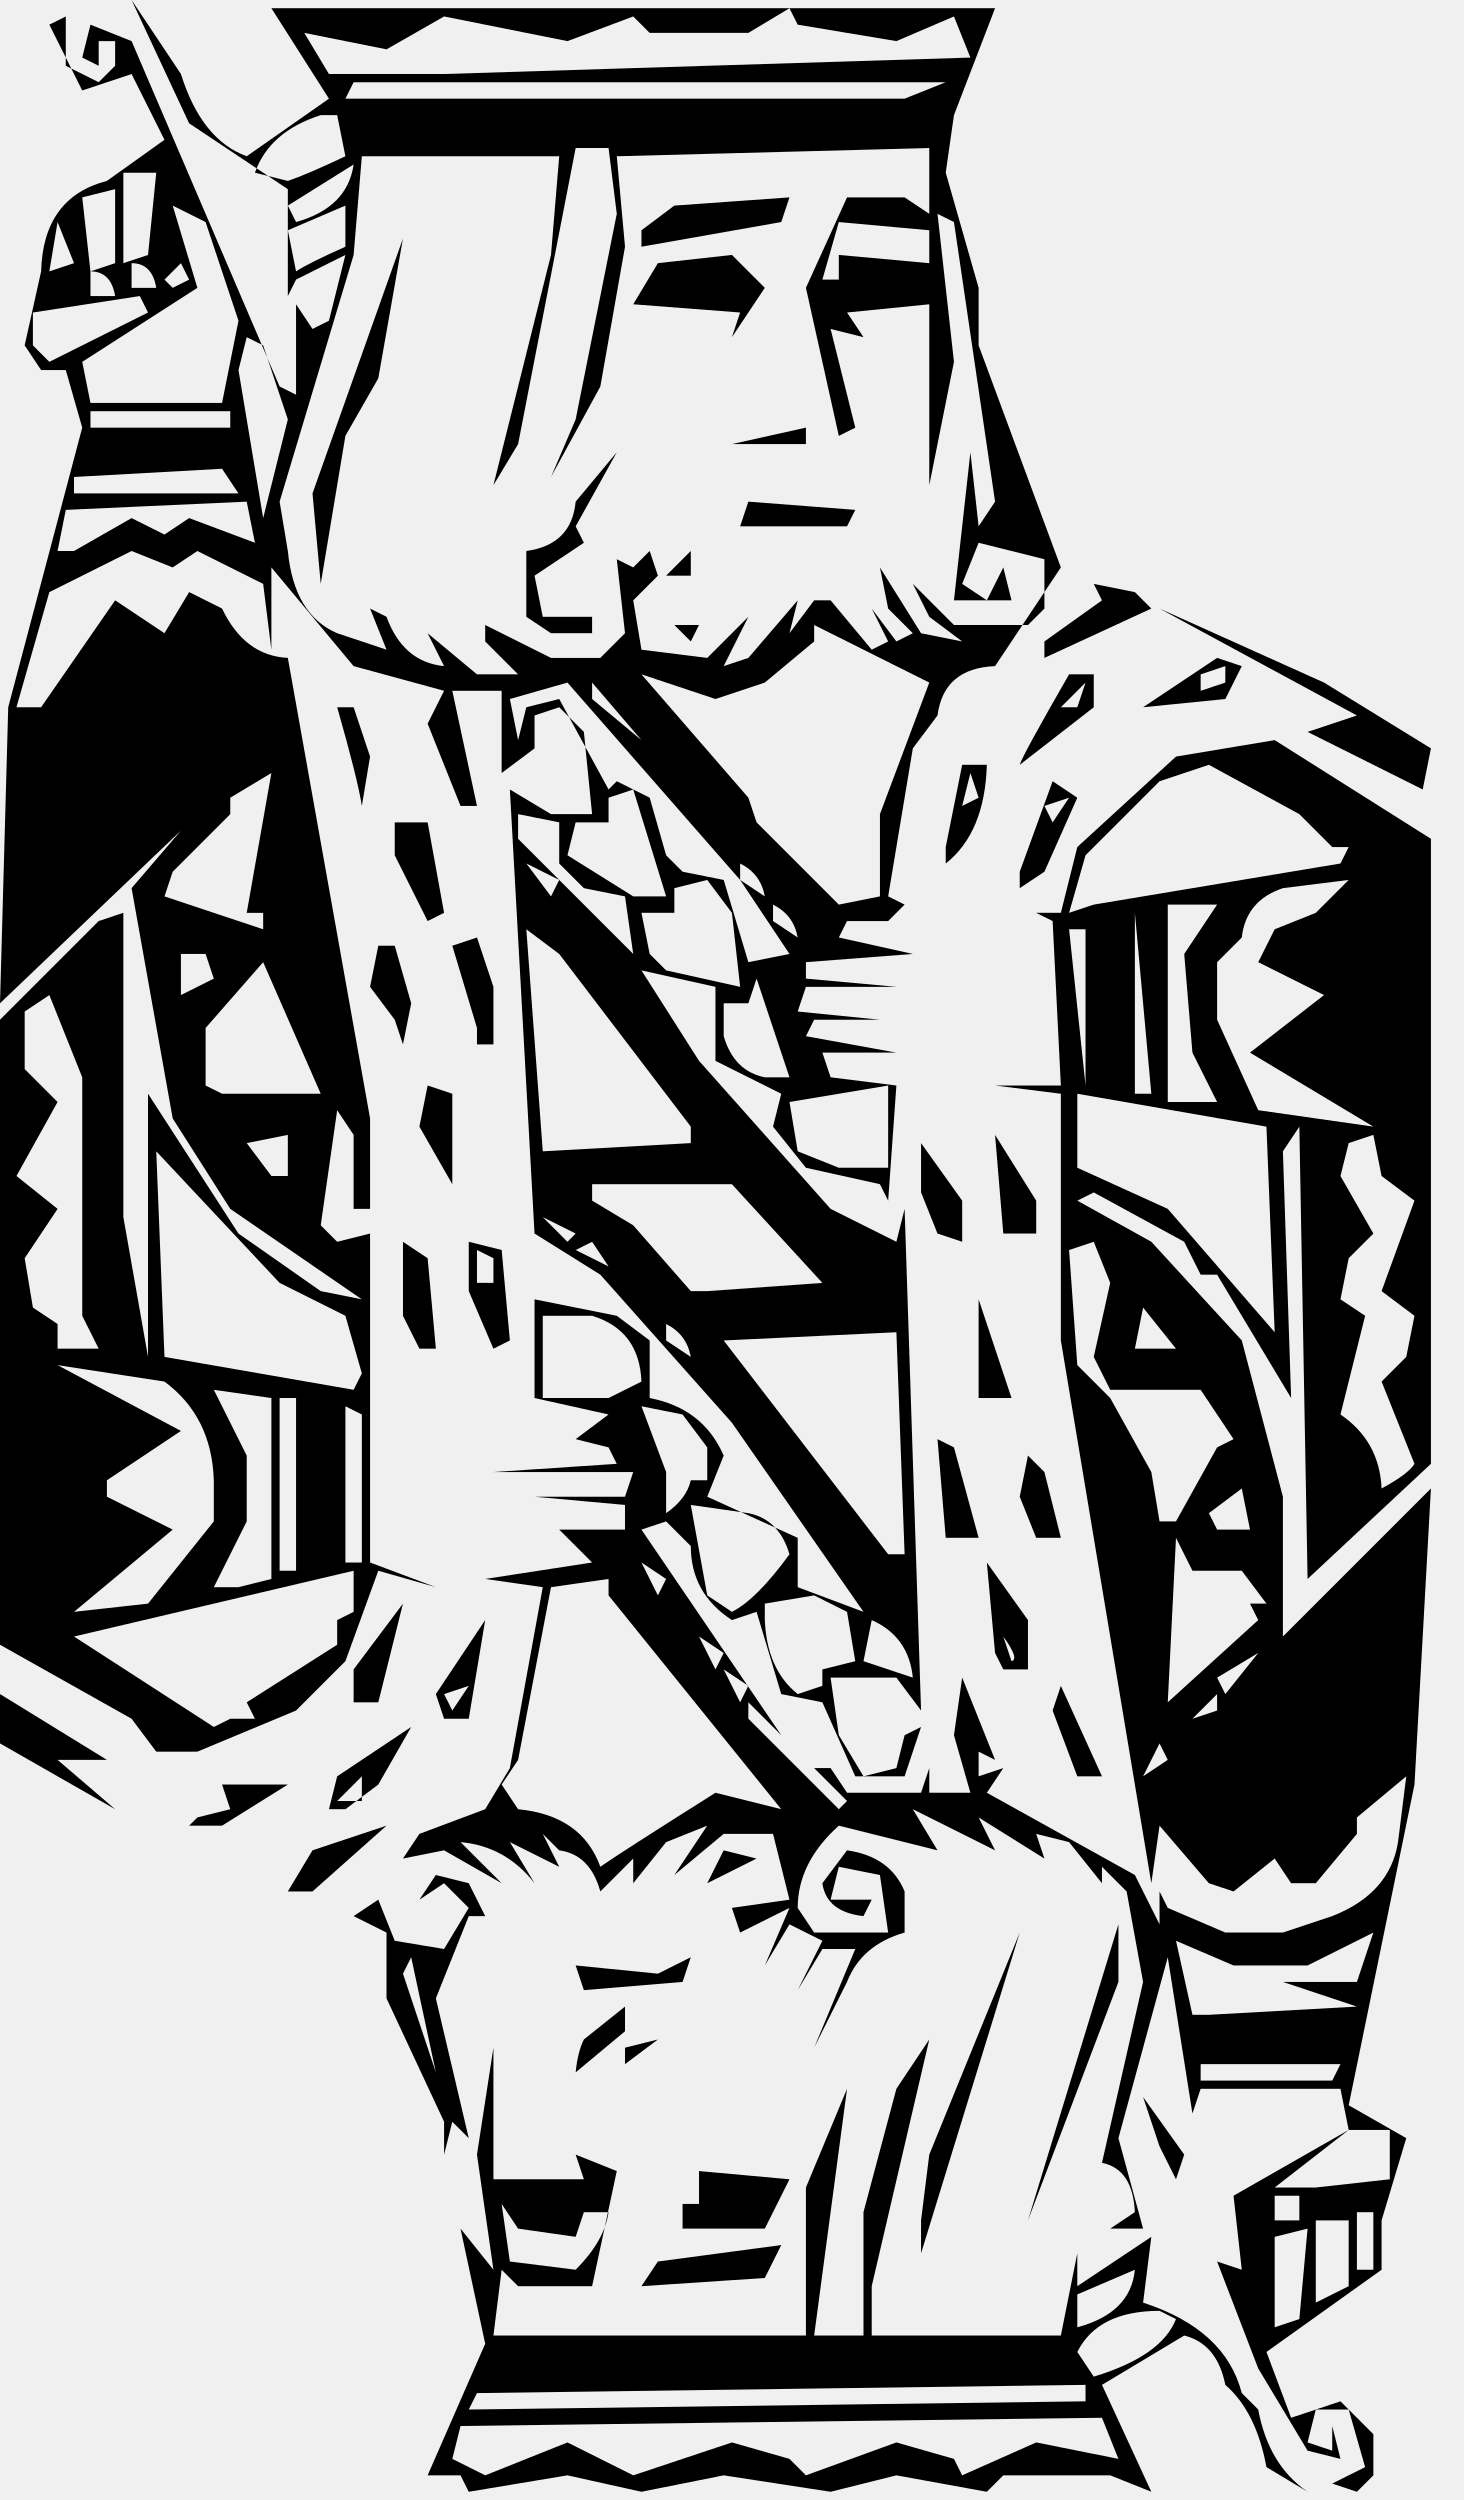
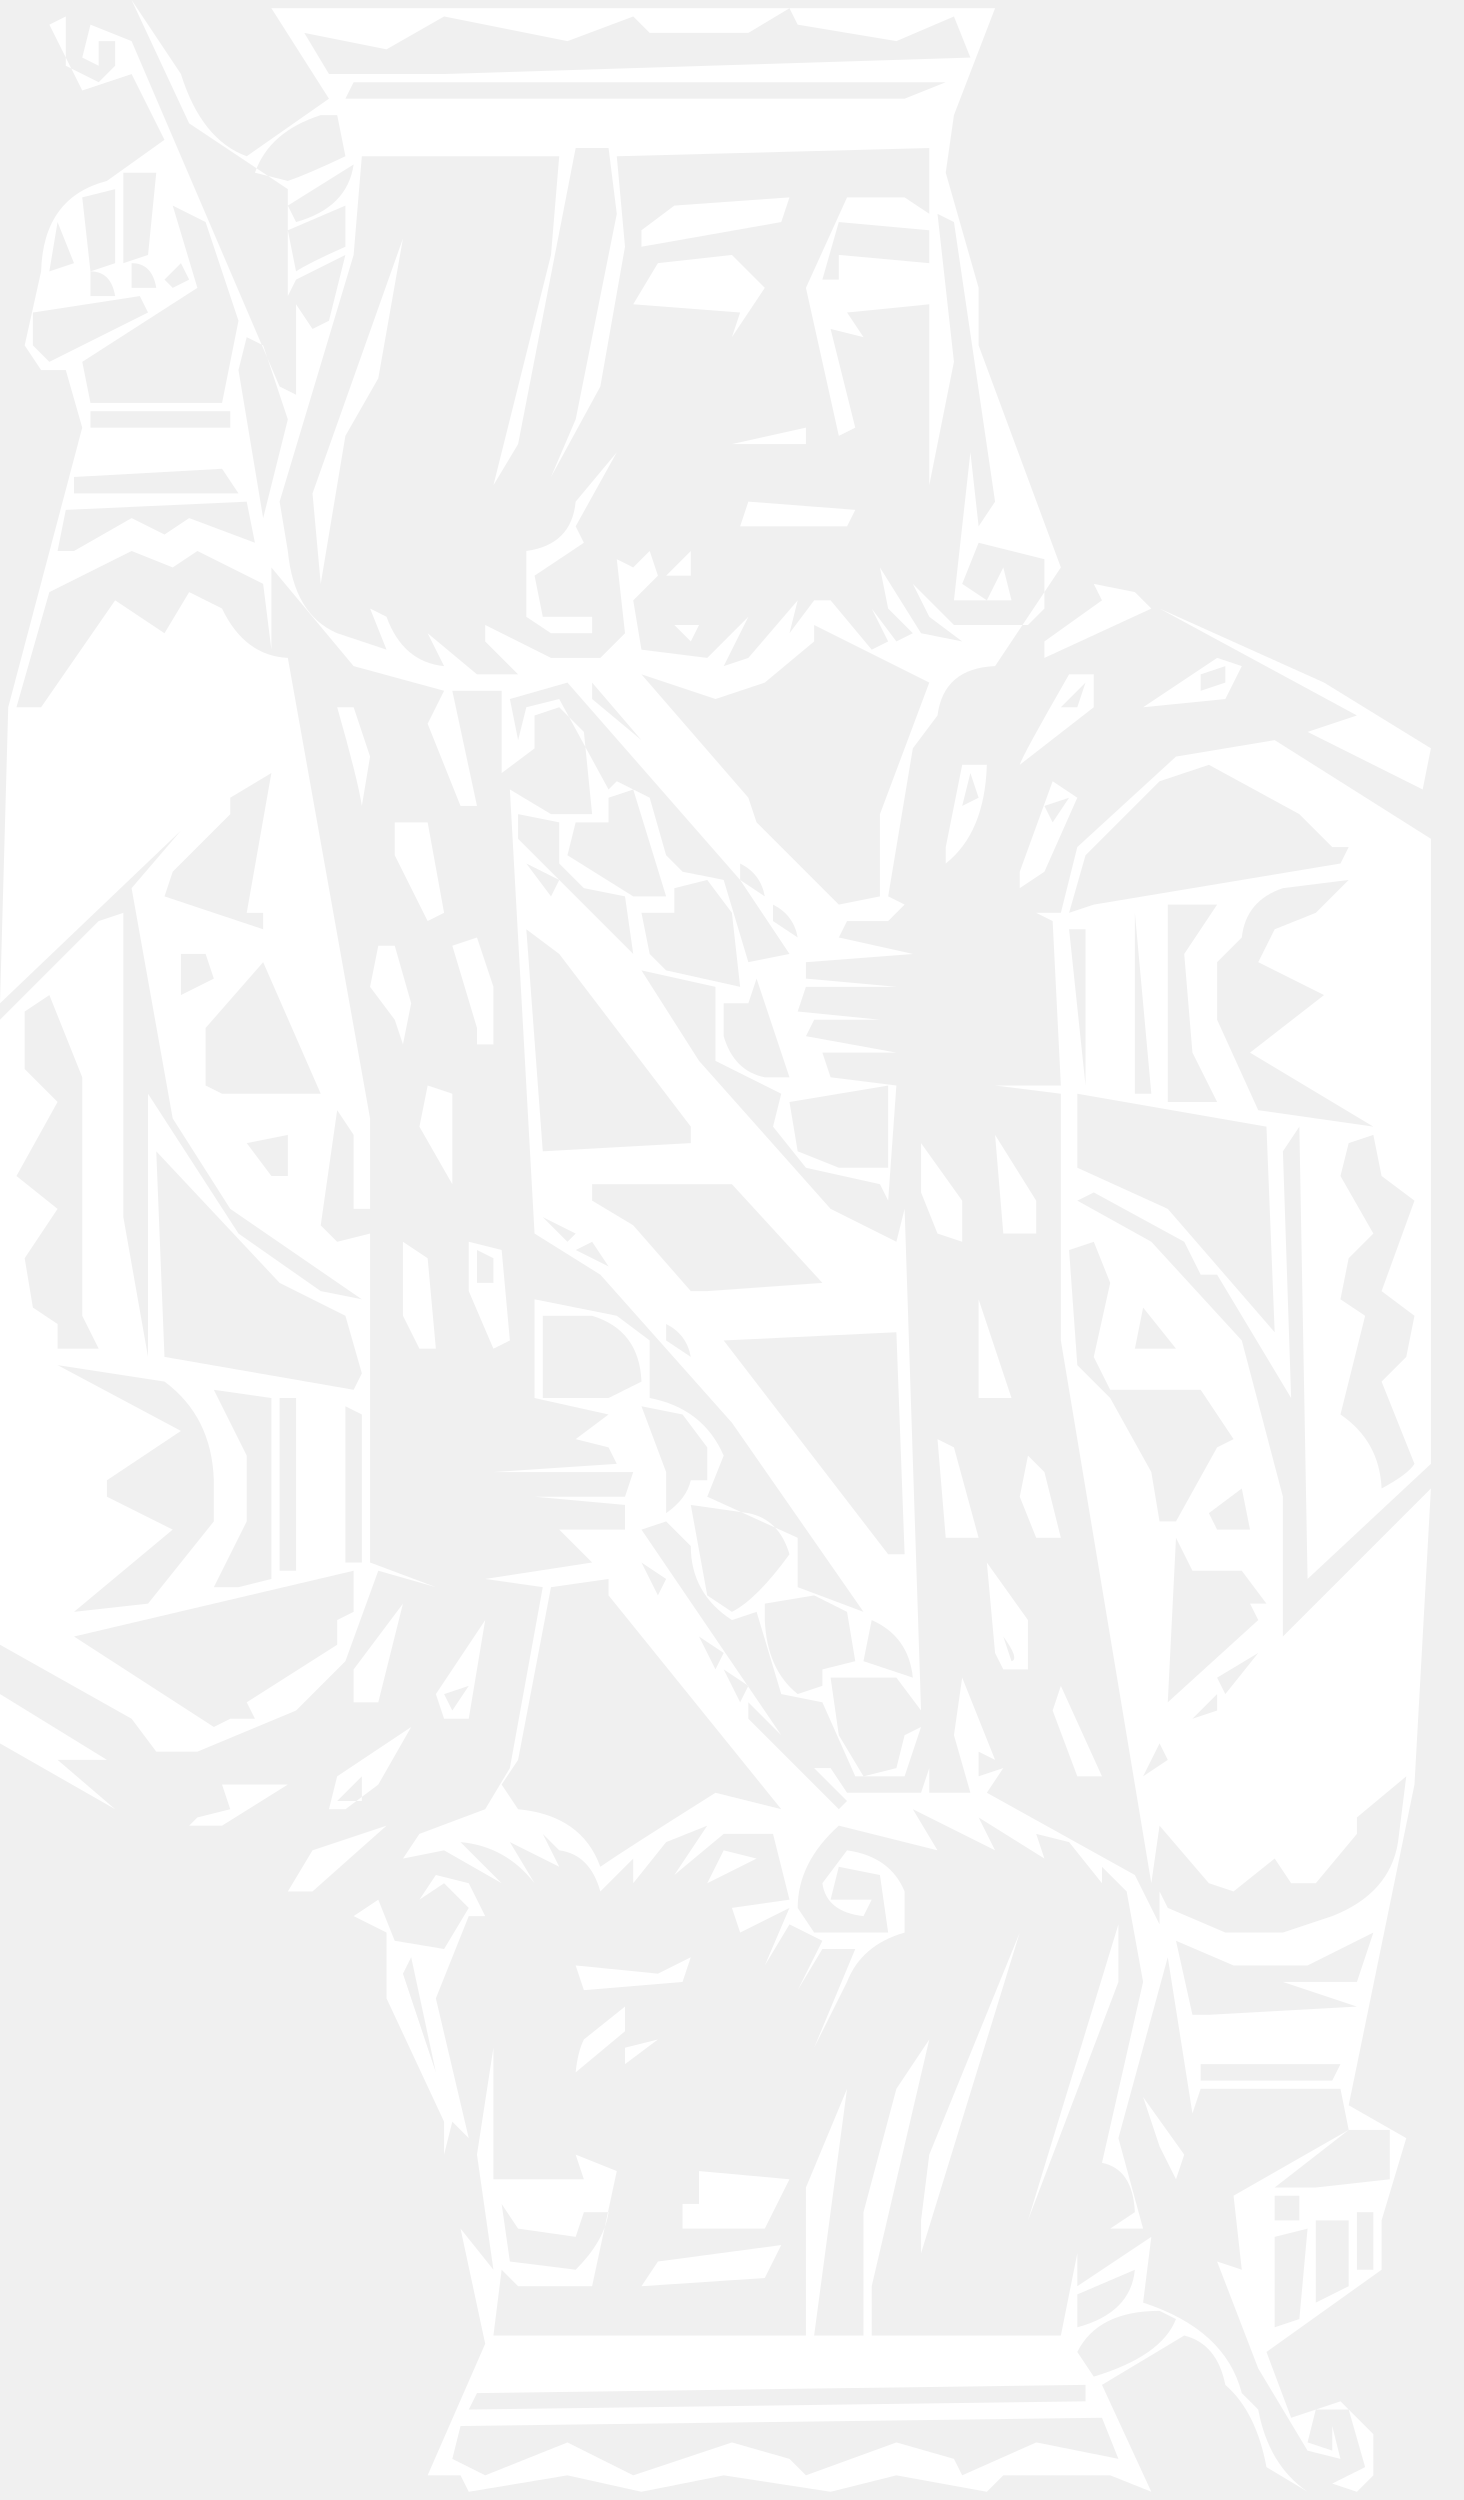
- <svg xmlns="http://www.w3.org/2000/svg" version="1.1" width="712" height="1216">
+ <svg xmlns="http://www.w3.org/2000/svg" version="1.1" width="712" height="1216" fill="#fff">
  <path d="M224 1204l3.999 8.001l48 -8l36 8l40 -8l52 8l32 -8l44 8l8 -8h52l20 8l-24 -52l40 -24c10.667 2.667 17.334 10.667 20.001 24c10 8.667 16.667 22 20 40l20 12c-12.667 -8.667 -20.667 -22 -24 -40l-8 -8c-5.333 -20.667 -21.333 -35.334 -48 -44.001     l4 -32l-36 24v-16l-8 40h-92v-24l28 -120l-16 24l-16 60v60h-24l16 -120l-20 48v72h-152l4 -32l8 8h36l12 -56l-20 -8l4 12h-44v-64l-8 52l8 56l-16 -20l12 56l-28 64h16zM659.999 1212l8.003 -8.001v-20l-16 -16l-24 8l-12 -32l56 -40v-24l12 -40l-28 -16l32 -156     l8 -144l-72 72v-68l-20 -76l-44 -48l-36 -20l8 -4l44 24l8 16h8l36 60l-4 -120l8 -12l4 220l60 -56v-304l-76 -48l-48 8l-48 44l-8 32h-12l8 4l4 80h-32l32 4v120l44 264l4 -28l24 28l12 4l20 -16l8 12h12l20 -24v-8l24 -20l-4 32     c-2.667 16.667 -13.334 28.667 -32.001 36l-24 8h-28l-28 -12l-4 -8v16l-12 -24l-72 -40l8 -12l-12 4v-12l8 4l-16 -40l-4 28l8 28h-20v-12l-4 12h-36l-8 -12h-8l16 16l-4 4l-44 -44v-8l16 16l-68 -100l12 -4l12 12c0 15.333 6.667 27.333 20 36l12 -4l12 40l20 4l16 36     h24l8 -24l-8 4l-4 16l-16 4l-12 -20l-4 -28h32l12 16l-8 -244l-4 16l-32 -16l-64 -72l-28 -44l36 8v36l32 16l-4 16l16 20l36 8l4 8l4 -56l-32 -4l-4 -12h36l-44 -8l4 -8h32l-40 -4l4 -12h44l-44 -4v-8l52 -4l-36 -8l4 -8h20l8 -8l-8 -4l12 -72l12 -16     c2 -15.333 11.333 -23.333 28 -24l32 -48l-40 -108v-28l-16 -56l4 -28l20 -52h-352l28 44l-40 28c-14.667 -5.333 -25.334 -18.666 -32.001 -39.999l-24 -36l28 60l48 32v52l4 -8l24 -12l-8 32l-8 4l-8 -12v44l-8 -4l-72 -168l-20 -8l-4 16l8 4v-12h8v12l-8 8l-16 -8v-24     l-8 4l16 32l24 -8l16 32l-28 20c-20.667 5.333 -31.334 20 -32.001 44l-8 36l8 12h12l8 28l-36 136l-4 144l88 -84l-24 28l20 112l28 44l64 44l-20 -4l-40 -28l-44 -68v128l-12 -68v-148l-12 4l-48 48v304l64 36l12 16h20l48 -20l24 -24l16 -44l28 8l-32 -12v-160l-16 4     l-8 -8l8 -56l8 12v36h8v-44l-40 -224c-14 -0.667 -24.667 -8.667 -32 -24l-16 -8l-12 20l-24 -16l-36 52h-12l16 -56l40 -20l20 8l12 -8l32 16l4 32v-40l40 48l44 12l-8 16l16 40h8l-12 -56h24v40l16 -12v-16l12 -4l12 12l4 40h-20l-20 -12l12 216l32 20l64 72l64 92     l-32 -12v-24l-44 -20l8 -20c-6.667 -15.333 -18.667 -24.666 -36 -27.999v-28l-16 -12l-40 -8v48l36 8l-16 12l16 4l4 8l-60 4h68l-4 12h-44l44 4v12h-32l16 16l-52 8l28 4l-16 88l-12 20l-32 12l-8 12l20 -4l28 16l-20 -20c14.667 1.333 26.667 8 36 20l-12 -20l24 12     l-8 -16l8 8c10 1.333 16.667 8 20 20l16 -16v12l16 -20l20 -8l-16 24l24 -20h24l8 32l-28 4l4 12l24 -12l-12 28l12 -20l16 8l-12 24l12 -20h16l-20 48l16 -32c4.667 -12 14 -20 28 -24v-20c-4.667 -11.333 -14 -18 -28 -20l-12 16     c1.333 9.333 8 14.666 20 15.999l4 -8h-20l4 -16l20 4l4 28h-36l-8 -12c0 -14.667 6.667 -28 20 -40l48 12l-12 -20l40 20l-8 -16l32 20l-4 -12l16 4l16 20v-8l12 12l8 44l-20 88c10 2 15.333 10 16 24l-12 8h16l-12 -44l24 -88l12 76l4 -12h68l4 20l-56 32l4 36     l-12 -4l20 52l24 40l16 4l-4 -16v12l-12 -4l4 -16h16l8 28l-16 8zM220.002 1196l4 -16l312 -4l8 20l-40 -8l-36 16l-4 -8l-28 -8l-44 16l-8 -8l-28 -8l-48 16l-32 -16l-40 16zM232.002 1164l296 -4v8l-300 4zM532.002 1156l-8 -12c6.667 -13.333 20 -20 40 -20l8 4     c-4.667 12 -18 21.333 -40 28zM524.002 1132l-0.001 -16l28 -12c-1.333 14 -10.666 23.333 -27.999 28zM620.001 1132v-44l16 -4l-4 44zM640.001 1120v-40h16v32zM312.001 1112l60 -4l8 -16l-60 8zM280.001 1104l-32.001 -3.999l-4 -28l8 12l28 4l4 -12h12     c-1.333 9.333 -6.666 18.666 -15.999 27.999zM660 1104v-28h8v28h-8zM448 1096l48 -156l-44 108l-4 32v16zM544 964.001v-28l-44 144zM332 1084h40l12 -24l-44 -4v16h-8v12zM620 1080v-12h12v12h-12zM620 1064l36 -28h20v24l-36 4h-20zM572 1060l4 -12l-20 -28l8 24z     M216 1048l4 -16l8 8l-16 -68l16 -40h8l-8 -16l-16 -4l-8 12l12 -8l12 12l-12 20l-24 -4l-8 -20l-12 8l16 8v32l28 60v16zM584 1012v-8h68l-4 8h-64zM196 960.001l4 -8l12 56zM280 1008l24 -20v-12l-20 16c-2 4 -3.333 9.333 -4 16zM304 1004l16 -12l-16 4v8z     M580 980.001l-8 -36l28 12h36l32 -16l-8 24h-36l36 12l-72 4h-8zM284 968.001l48 -4l4 -12l-16 8l-40 -4zM188 888.001l-36 12l-12 20h12zM344 916.001l24 -12l-16 -4zM292 908.001c-6 -16.667 -19.332 -26 -39.999 -28l-8 -12l8 -12l16 -84l28 -4v8l84 104l-32 -8     c-30.667 19.333 -49.334 31.333 -56.001 36zM92.001 888.001h16l32 -20h-32l4 12l-16 4zM184.001 868.001l16 -28l-36 24l-4 16h8zM28.001 856.001h24l-52 -32v24l56 32zM164.001 876.001l12 -12v12h-12zM536.001 864.001l-20 -44l-4 12l12 32h12zM556.001 864.001l8 -16     l4 8zM104.001 840.001l-68 -44l136 -32v20l-8 4v12l-44 28l4 8h-12zM580.001 836.001l12 -12v8zM216.001 836.001h12l8 -48l-24 36zM216.001 824.001l12 -4l-8 12zM572.001 748.001l8 16h24l12 16h-8l4 8l-44 40zM360.001 828.001l-8 -16l12 8zM172.001 828.001h12l12 -48     l-24 32v16zM388.001 824.001c-10 -8 -15.333 -20 -16 -36v-8l24 -4l16 8l4 24l-16 4v8zM592.001 816.001l20 -12l-16 20zM420.001 808.001l4 -19.999c12 5.333 18.667 14.666 20 27.999zM348.001 812.002l-8 -16l12 8zM488.001 812.002h12v-24l-20 -28l4 44z     M492.001 808.002l-3.999 -12c5.333 7.333 6.666 11.333 3.999 12zM84.002 744.002l-32 -16v-8l36 -24l-60 -32l52 8c15.333 11.333 23.333 27.333 24 48v20l-32 40l-36 4zM356.002 784.002l-12 -8l-8 -44l28 4c10 2 16.667 8.667 20 20     c-10.667 14.667 -20 24 -28 28zM320.002 776.002l-8 -16l12 8zM104.002 772.002l16 -32v-32l-16 -32l28 4v88l-16 4h-12zM136.002 764.002v-84h8v84h-8zM168.002 760.002v-76l8 4v72h-8zM432.002 756.002l-80 -104l84 -4l4 108h-8zM476.002 748.002l-12 -44l-8 -4l4 48h16z     M516.002 748.002l-8 -32l-8 -8l-4 20l8 20h12zM588.002 736.002l16 -12l4 20h-16zM564.002 740.002l-4 -24l-20 -36l-16 -16l-4 -56l12 -4l8 20l-8 36l8 16h44l16 24l-8 4l-20 36h-8zM324.002 736.002v-20l-12 -32l20 4l12 16v16h-8c-1.333 6 -5.333 11.333 -12 16z     M672.002 724.002c-0.667 -15.333 -7.333 -27.333 -20 -36l12 -48l-12 -8l4 -20l12 -12l-16 -28l4 -16l12 -4l4 20l16 12l-16 44l16 12l-4 20l-12 12l16 40c-2 3.333 -7.333 7.333 -16 12zM264.003 680.002v-40.001h24c15.333 4.667 23.333 15.334 24 32.001     l-16 8h-32zM492.003 680.001l-16 -48v48h16zM80.003 660.001l-4 -100l60 64l32 16l8 28l-4 8zM336.003 660.001l-12 -7.999v-8c6.667 3.333 10.667 8.666 12 15.999zM28.003 656.002v-12l-12 -8l-4 -24l16 -24l-20 -16l20 -36l-16 -16v-28l12 -8l16 40v116l8 16     h-20zM552.003 656.002l4 -20l16 20h-20zM204.003 656.002h8l-4 -44l-12 -8v36zM248.003 652.002l-4 -44l-16 -4v24l12 28zM568.003 588.002l-44 -20v-36l92 16l4 100zM336.003 628.002l-28 -32l-20 -12v-8h68l44 48l-56 4h-8zM232.003 624.002v-16l8 4v12h-8z     M280.003 608.002l8 -4l8 12zM276.003 604.002l-12 -12l16 8zM468.003 604.002v-20l-20 -28v24l8 20zM504.003 600.002v-16l-20 -32l4 48h16zM220.003 532.002l-12 -4l-4 20l16 28v-44zM132.003 572.002l-12 -16l20 -4v20h-8zM408.003 568.002l-20 -8l-4 -24l48 -8v40h-24z     M256.003 452.002l16 12l64 84v8l-72 4zM612.003 540.002l-20 -44v-28l12 -12c1.333 -12 8 -20 20 -24l32 -4l-16 16l-20 8l-8 16l32 16l-36 28l60 36zM568.003 440.002h24l-16 24l4 48l12 24h-24v-96zM100.003 528.002v-28l28 -32l28 64h-48zM552.003 532.002v-88l8 88h-8     zM520.003 452.002h8v76zM372.003 524.002c-10 -2 -16.667 -8.667 -20 -20v-16h12l4 -12l16 48h-12zM196.003 508.002l4 -20l-8 -28h-8l-4 20l12 16zM232.003 508.002h8v-28l-8 -24l-12 4l12 40v8zM88.003 484.002v-20h12l4 12zM324.003 472.002l-8 -8l-4 -20h16v-12     l16 -4l12 16l4 36zM364.003 468.002l-12 -40l-20 -4l-8 -8l-8 -28l-16 -8l-4 4l-24 -44l-16 4l-4 16l-4 -20l28 -8l84 96l24 36zM252.003 408.002v-12l20 4v20l12 12l20 4l4 28zM388.003 456.002l-12 -7.999v-8c6.667 3.333 10.667 8.666 12 15.999z     M80.003 436.003l4 -12l28 -28v-8l20 -12l-12 68h8v8zM216.003 444.003l-8 -44h-16v16l16 32zM520.003 444.003l8 -28l36 -36l24 -8l44 24l16 16h8l-4 8l-120 20zM368.003 400.003l-4 -12l-52 -60l36 12l24 -8l24 -20v-8l56 28l-24 64v40l-20 4zM268.003 436.003l-12 -16     l16 8zM308.003 436.003l-32 -20l4 -16h16v-12l12 -4l16 52h-16zM372.003 436.003l-12 -7.999v-8c6.667 3.333 10.667 8.666 12 15.999zM496.003 432.004l12 -8l16 -36l-12 -8l-16 44v8zM460.003 420.004c12.667 -10 19.333 -26 20 -48h-12l-8 40v8zM508.002 392.004     l12 -4l-8 12zM468.002 392.004l4 -16l4 12zM176.002 392.004l4 -24l-8 -24h-8c6.667 23.333 10.667 39.333 12 48zM696.002 364.004l-52 -32l-80 -36l96 52l-24 8l56 28zM496.002 372.004l36 -28.001v-16h-12c-15.333 26.667 -23.333 41.334 -24 44.001zM288.002 340.003     v-8l24 28zM516.002 344.003l12 -12l-4 12h-8zM596.002 340.003l8 -16l-12 -4l-36 24zM584.002 336.003v-8l12 -4v8zM232.002 328.003l-24.001 -20l8 16c-13.333 -1.333 -22.666 -9.333 -27.999 -24l-8 -4l8 20l-24 -8c-14 -6 -22 -19.333 -24 -40l-4 -24l36 -120l4 -48     h96l-4 48l-28 112l12 -20l28 -144h16l4 32l-20 100l-12 28l24 -44l12 -68l-4 -44l152 -4v32l-12 -8h-28l-20 44l16 72l8 -4l-12 -48l16 4l-8 -12l40 -4v88l12 -60l-8 -72l8 4l20 136l-8 12l-4 -36l-8 72h28l-4 -16l-8 16l-12 -8l8 -20l32 8v24l-8 8h-36l-20 -20l8 16l16 12     l-20 -4l-20 -32l4 20l12 12l-8 4l-12 -16l8 16l-8 4l-20 -24h-8l-12 16l4 -16l-24 28l-12 4l12 -24l-20 20l-32 -4l-4 -24l12 -12l-4 -12l-8 8l-8 -4l4 36l-12 12h-24l-32 -16v8l16 16h-20zM560.001 296.003l-8 -8l-20 -4l4 8l-28 20v8zM336.001 312.003l4 -8h-12l4 4z     M268.001 308.003h20v-8h-24l-4 -20l24 -16l-4 -8l20 -36l-20 24c-1.333 14 -9.333 22 -24 24v32zM168.001 212.003l16 -28l12 -68l-44 124l4 44zM336.001 268.003l-12 12h12v-12zM28.001 268.003l4 -20l88 -4l4 20l-32 -12l-12 8l-16 -8l-28 16h-8zM116.001 180.003     l4 -16l8 4l12 36l-12 48zM412.001 256.003l4 -8l-52 -4l-4 12h52zM36.001 240.003v-8l72 -4l8 12h-80zM392.001 216.003v-8l-36 8h36zM44.001 208.003v-8h68v8h-68zM44.001 196.003l-4 -20l56 -36l-12 -40l16 8l16 48l-8 40h-64zM24.001 176.003l-8 -8v-16l52 -8l4 8z     M356.001 164.003l16 -24l-16 -16l-36 4l-12 20l52 4zM44.001 144.003v-12c6.667 0 10.667 4 12 12h-12zM64.001 140.003v-12c6.667 0 10.667 4 12 12h-12zM80.001 136.003l8 -8l4 8l-8 4zM400.001 136.003l8 -28l44 4v16l-44 -4v12h-8zM24.001 132.003l4 -24l8 20z     M40.001 96.003l16 -4v36l-12 4zM144.001 132.003l-4 -20l28 -12v20c-12 5.333 -20 9.333 -24 12zM60.001 128.003v-44h16l-4 40zM312.001 120.003l68 -12l4 -12l-56 4l-16 12v8zM140.001 100.003l32 -20c-2 14 -11.333 23.333 -28 28zM140.001 88.003     l-16.001 -4.001c4.667 -13.333 15.334 -22.666 32.001 -27.999h8l4 20c-12.667 6 -22 10 -28 12zM172 40.002h288l-20 8h-272zM160 36.002l-12 -20l40 8l28 -16l60 12l32 -12l8 8h48l20 -12l4 8l48 8l28 -12l8 20l-256 8h-56z" />
</svg>
